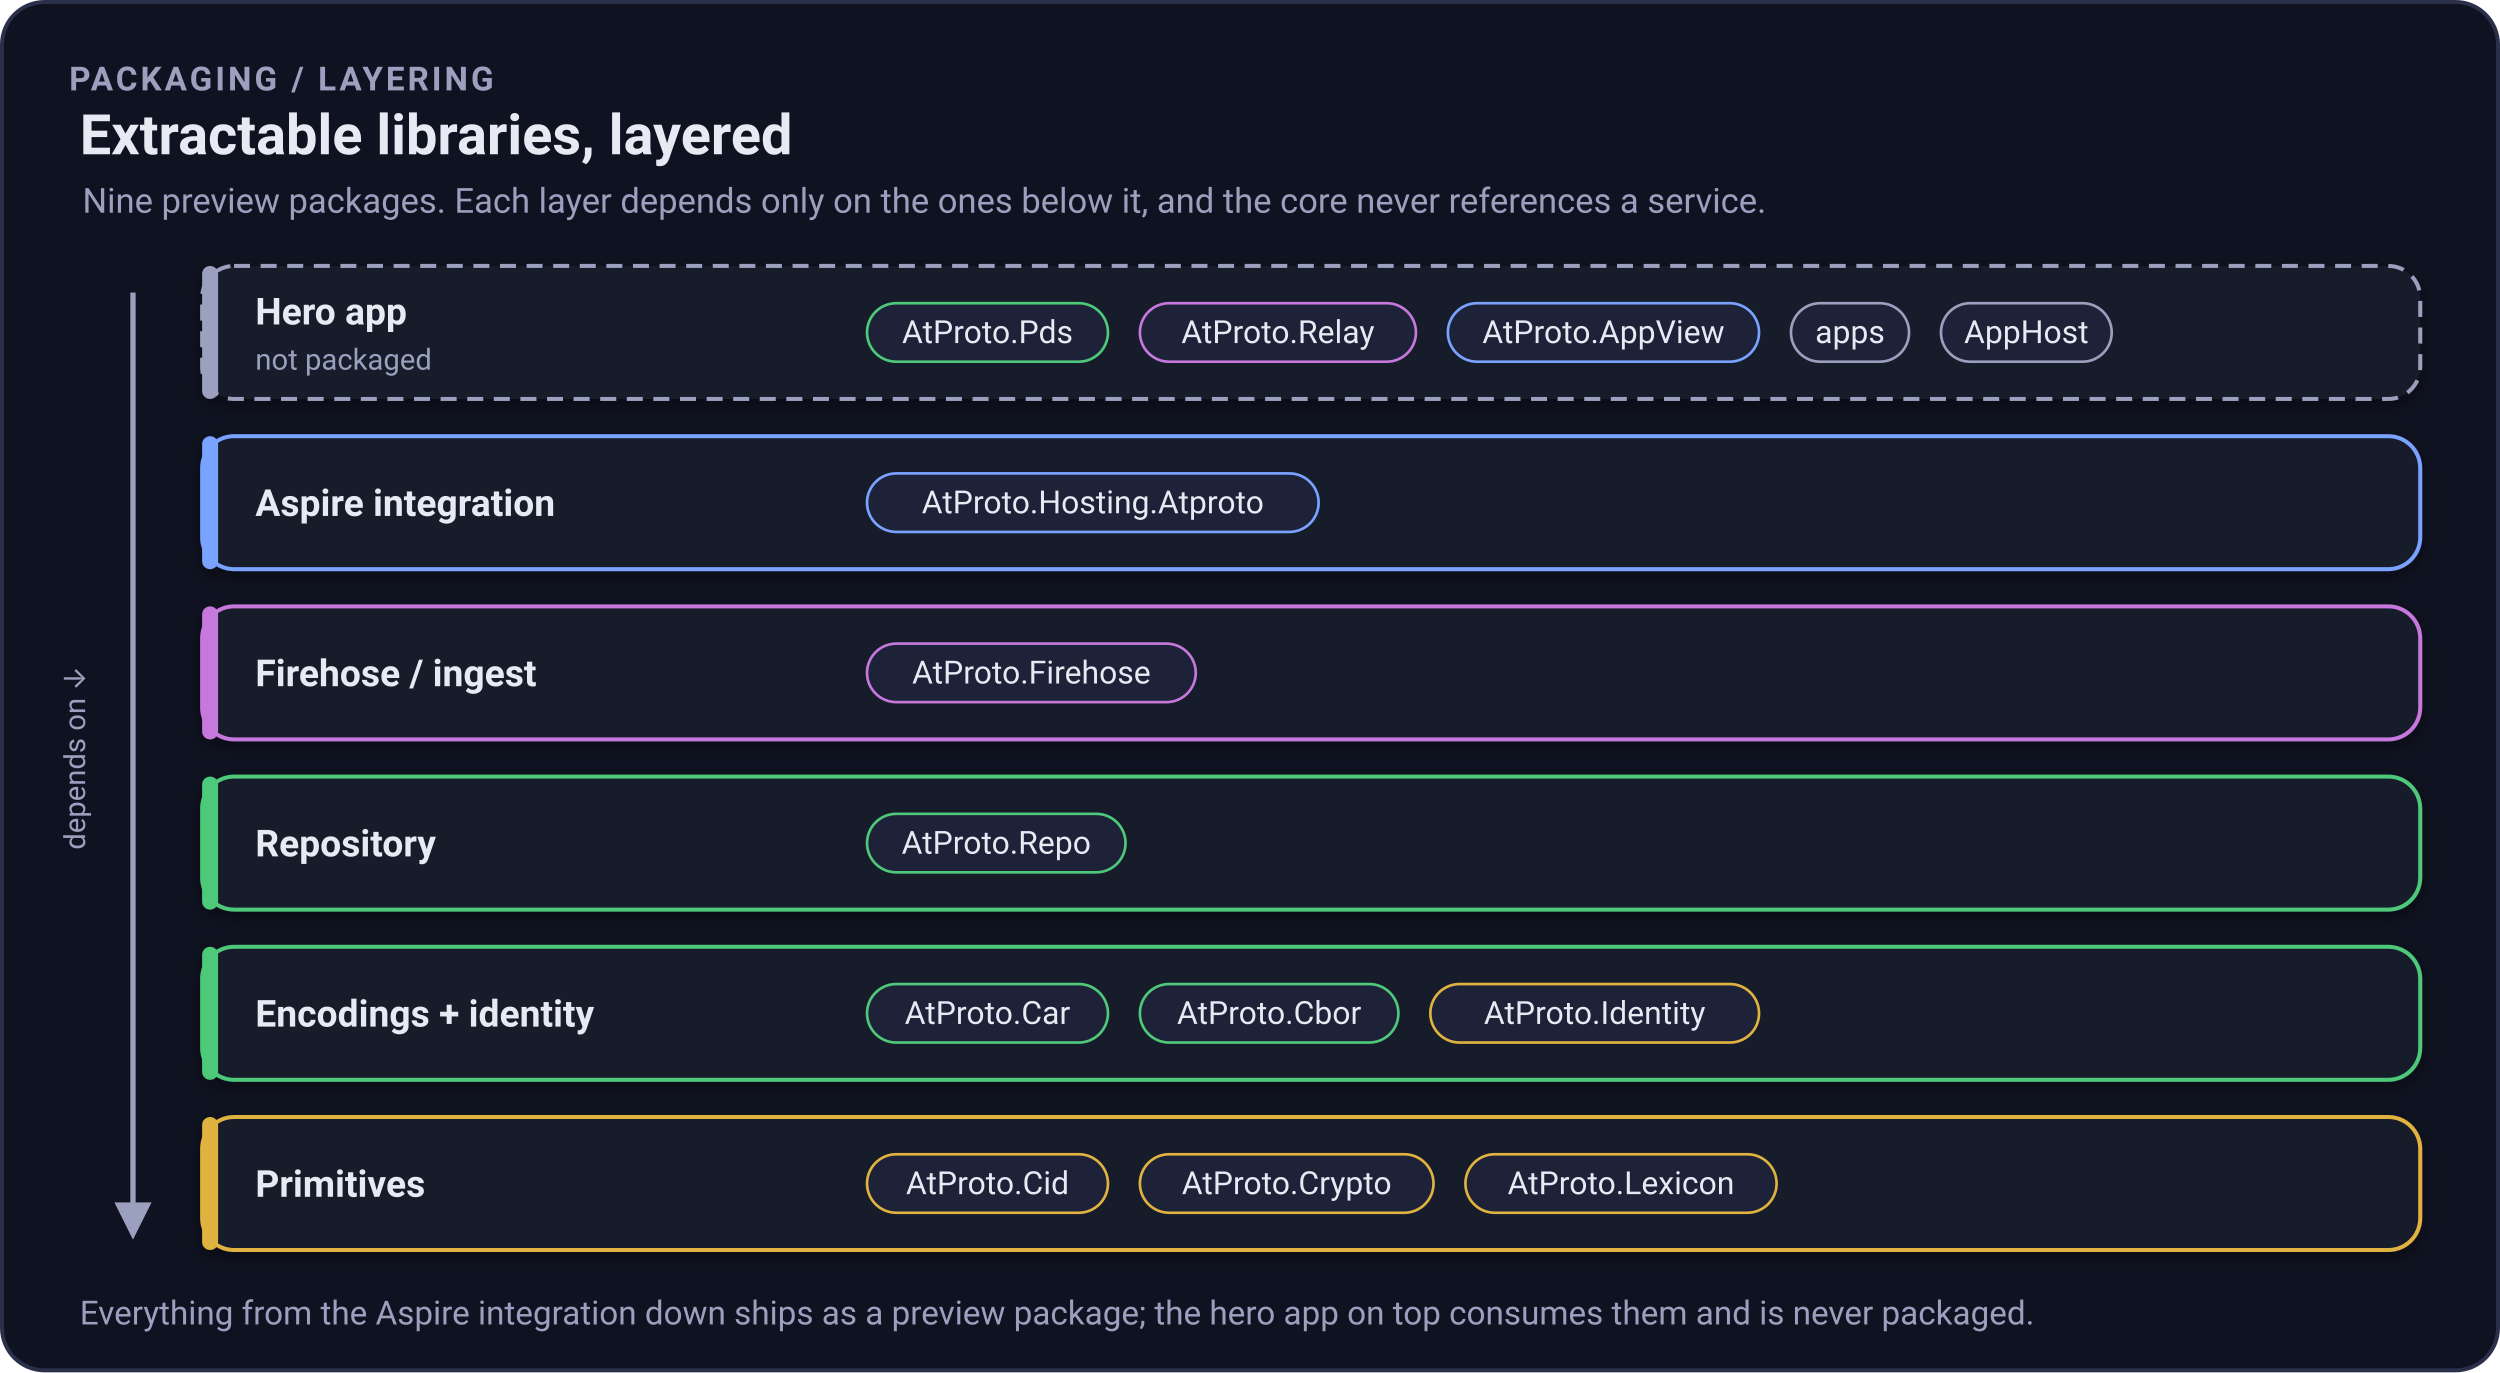
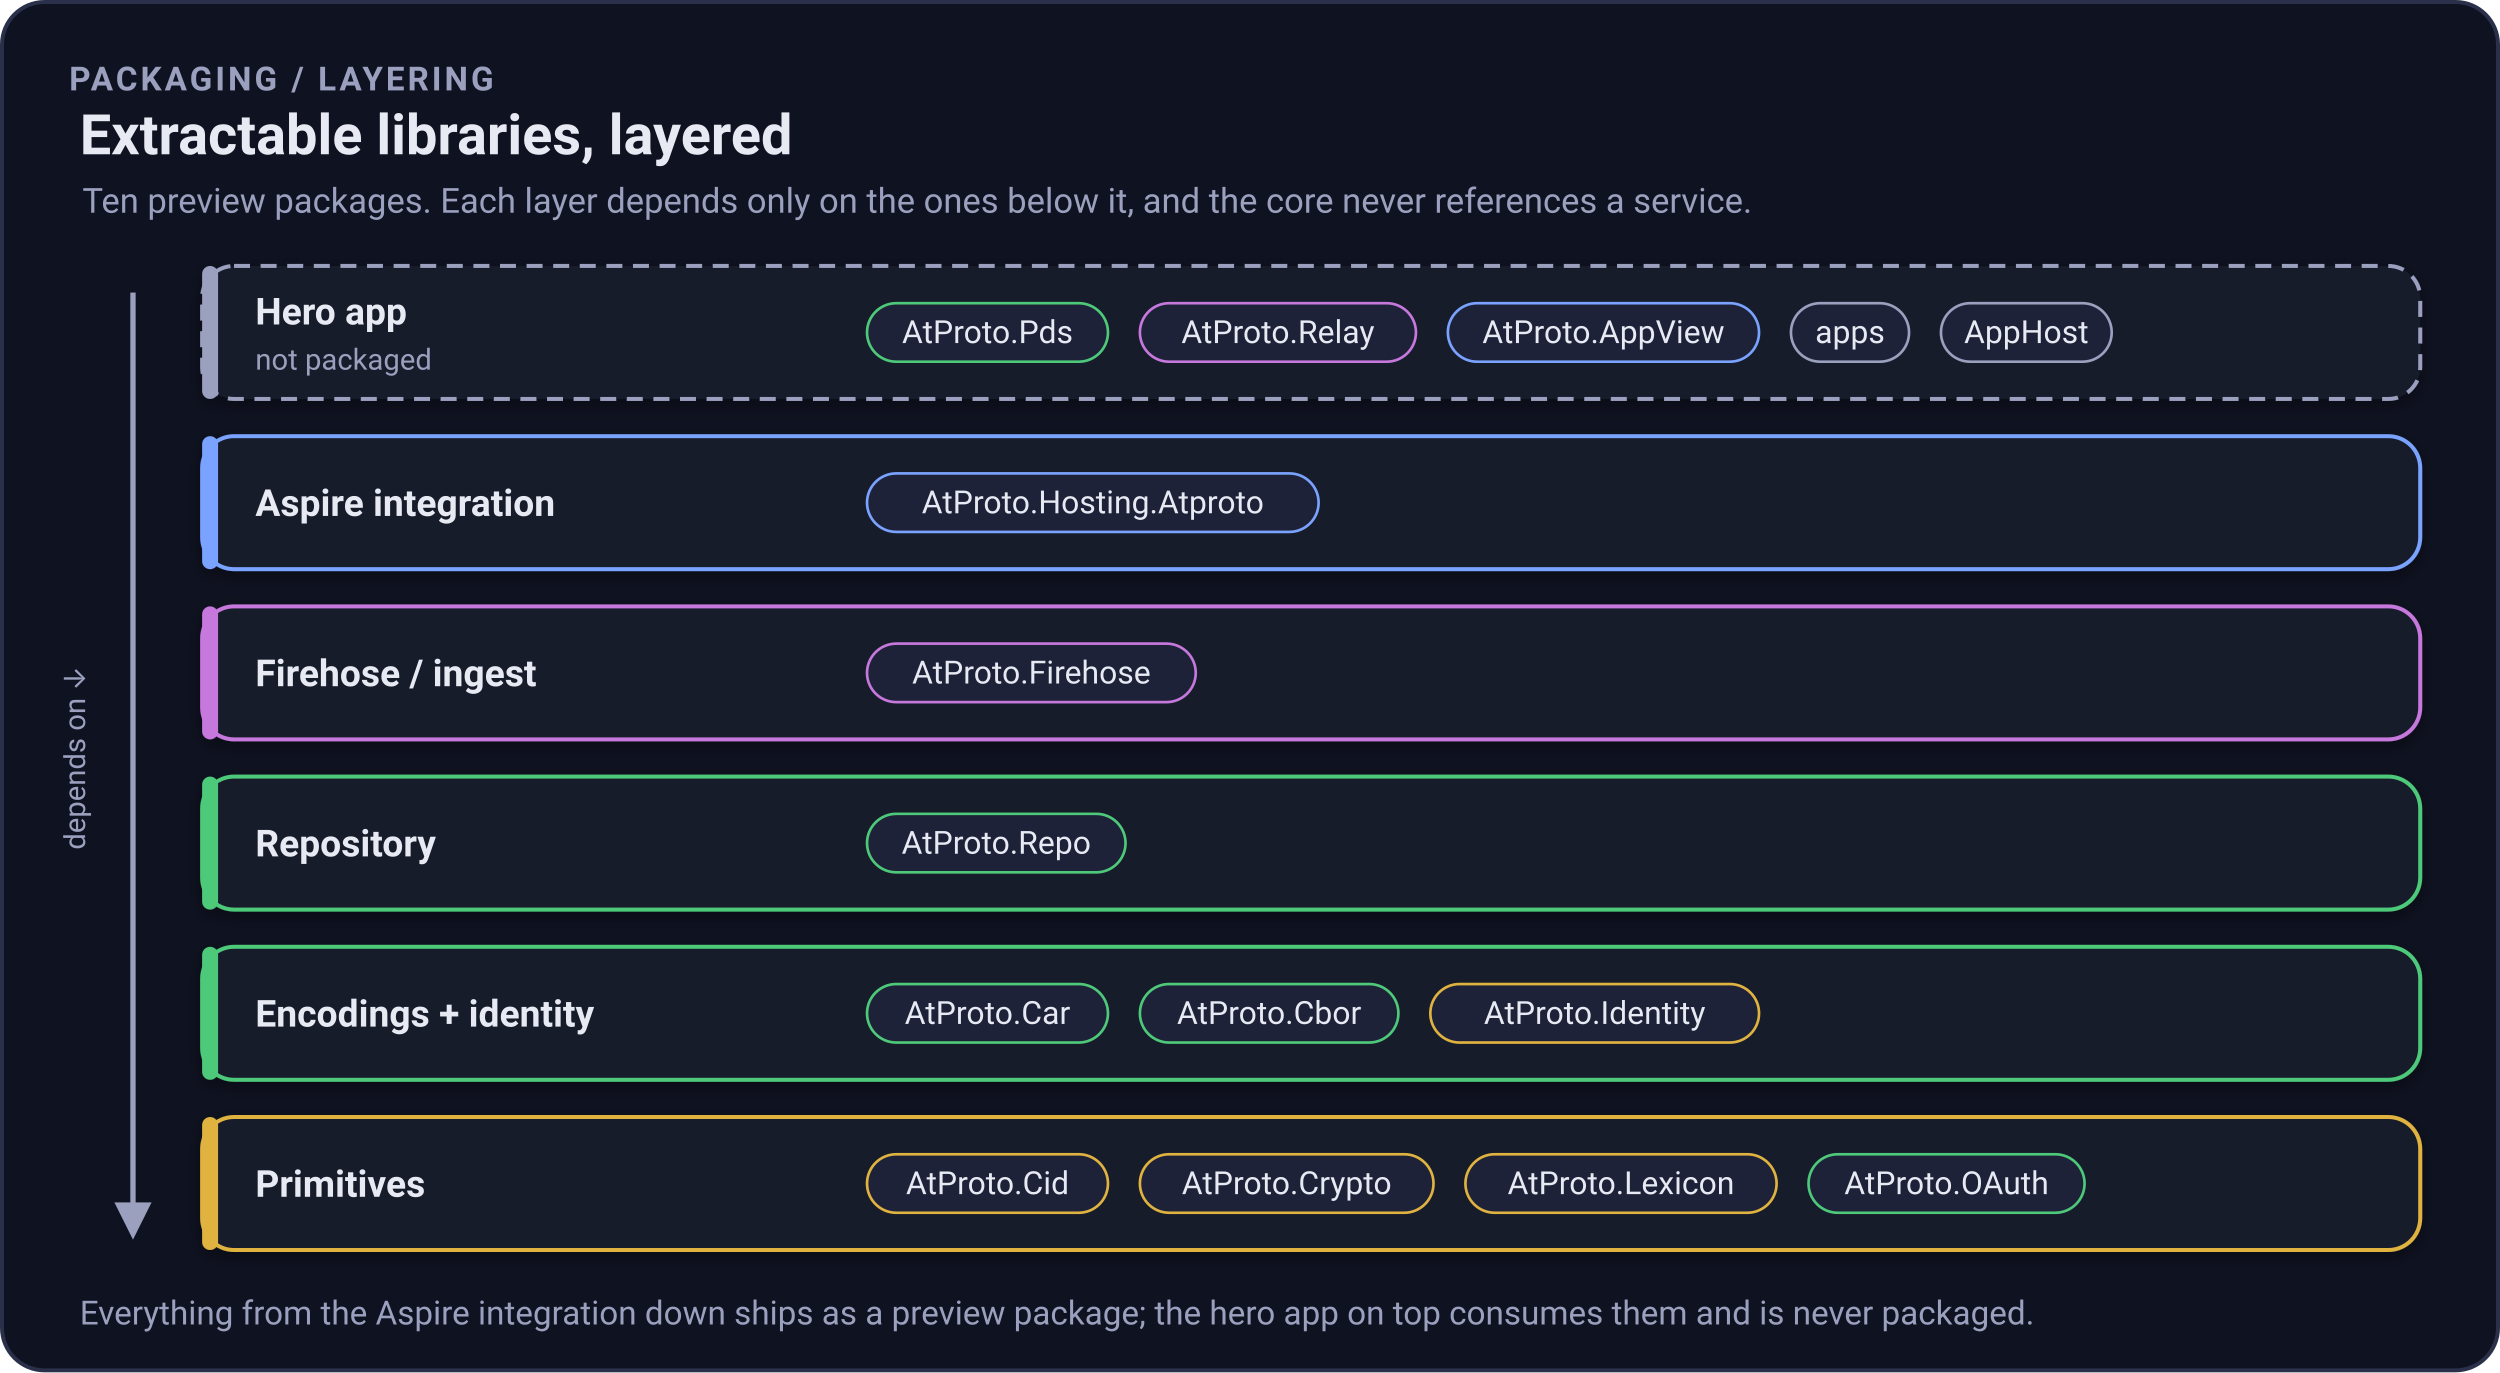
<svg xmlns="http://www.w3.org/2000/svg" width="940" height="516" viewBox="0 0 940 516" font-family="system-ui,-apple-system,Segoe UI,Roboto,sans-serif">
  <defs>
    <marker id="a-line" viewBox="0 0 10 10" refX="8.5" refY="5" markerWidth="7" markerHeight="7" orient="auto">
      <path d="M0 0 L10 5 L0 10 z" fill="#2a2f4a" />
    </marker>
    <marker id="a-muted" viewBox="0 0 10 10" refX="8.5" refY="5" markerWidth="7" markerHeight="7" orient="auto">
      <path d="M0 0 L10 5 L0 10 z" fill="#9aa0bd" />
    </marker>
    <marker id="a-you" viewBox="0 0 10 10" refX="8.5" refY="5" markerWidth="7" markerHeight="7" orient="auto">
      <path d="M0 0 L10 5 L0 10 z" fill="#e0b341" />
    </marker>
    <marker id="a-pds" viewBox="0 0 10 10" refX="8.5" refY="5" markerWidth="7" markerHeight="7" orient="auto">
      <path d="M0 0 L10 5 L0 10 z" fill="#4ec97a" />
    </marker>
    <marker id="a-relay" viewBox="0 0 10 10" refX="8.5" refY="5" markerWidth="7" markerHeight="7" orient="auto">
      <path d="M0 0 L10 5 L0 10 z" fill="#c678dd" />
    </marker>
    <marker id="a-appview" viewBox="0 0 10 10" refX="8.5" refY="5" markerWidth="7" markerHeight="7" orient="auto">
      <path d="M0 0 L10 5 L0 10 z" fill="#7aa2ff" />
    </marker>
    <marker id="a-browser" viewBox="0 0 10 10" refX="8.5" refY="5" markerWidth="7" markerHeight="7" orient="auto">
      <path d="M0 0 L10 5 L0 10 z" fill="#56b6c2" />
    </marker>
    <filter id="sh" x="-30%" y="-30%" width="160%" height="160%">
      <feDropShadow dx="0" dy="2" stdDeviation="3" flood-color="#000" flood-opacity="0.38" />
    </filter>
  </defs>
  <rect x="0.75" y="0.75" width="938.5" height="514.5" rx="16" fill="#0f1220" stroke="#2a2f4a" stroke-width="1.5" />
  <text x="26" y="34" fill="#9aa0bd" font-size="12.5" letter-spacing="0.09em" font-weight="600">PACKAGING / LAYERING</text>
  <text x="30" y="58" fill="#e7e9f3" font-size="21" font-weight="700">Extractable libraries, layered</text>
-   <text x="31" y="80" fill="#9aa0bd" font-size="13">Nine preview packages. Each layer depends only on the ones below it, and the core never references a service.</text>
+   <text x="31" y="80" fill="#9aa0bd" font-size="13">Ten preview packages. Each layer depends only on the ones below it, and the core never references a service.</text>
  <g filter="url(#sh)">
    <rect x="76" y="100" width="834" height="50" rx="12" fill="#171a2b" stroke="#9aa0bd" stroke-width="1.5" stroke-dasharray="6 4" />
    <rect x="76" y="100" width="6" height="50" rx="3" fill="#9aa0bd" />
  </g>
  <text x="96" y="122" fill="#e7e9f3" font-size="14" font-weight="650">Hero app</text>
  <text x="96" y="139" fill="#9aa0bd" font-size="11">not packaged</text>
  <g>
    <rect x="326" y="114" width="90.6" height="22" rx="11" fill="#1e2238" stroke="#4ec97a" />
    <text x="371.3" y="129" fill="#e7e9f3" font-size="12" text-anchor="middle">AtProto.Pds</text>
  </g>
  <g>
    <rect x="428.6" y="114" width="103.8" height="22" rx="11" fill="#1e2238" stroke="#c678dd" />
    <text x="480.5" y="129" fill="#e7e9f3" font-size="12" text-anchor="middle">AtProto.Relay</text>
  </g>
  <g>
    <rect x="544.4" y="114" width="117" height="22" rx="11" fill="#1e2238" stroke="#7aa2ff" />
    <text x="602.9" y="129" fill="#e7e9f3" font-size="12" text-anchor="middle">AtProto.AppView</text>
  </g>
  <g>
    <rect x="673.4" y="114" width="44.4" height="22" rx="11" fill="#1e2238" stroke="#9aa0bd" />
    <text x="695.6" y="129" fill="#e7e9f3" font-size="12" text-anchor="middle">apps</text>
  </g>
  <g>
    <rect x="729.8" y="114" width="64.2" height="22" rx="11" fill="#1e2238" stroke="#9aa0bd" />
    <text x="761.9" y="129" fill="#e7e9f3" font-size="12" text-anchor="middle">AppHost</text>
  </g>
  <g filter="url(#sh)">
    <rect x="76" y="164" width="834" height="50" rx="12" fill="#171a2b" stroke="#7aa2ff" stroke-width="1.5" />
    <rect x="76" y="164" width="6" height="50" rx="3" fill="#7aa2ff" />
  </g>
  <text x="96" y="194" fill="#e7e9f3" font-size="14" font-weight="650">Aspire integration</text>
  <g>
    <rect x="326" y="178" width="169.8" height="22" rx="11" fill="#1e2238" stroke="#7aa2ff" />
    <text x="410.9" y="193" fill="#e7e9f3" font-size="12" text-anchor="middle">AtProto.Hosting.Atproto</text>
  </g>
  <g filter="url(#sh)">
    <rect x="76" y="228" width="834" height="50" rx="12" fill="#171a2b" stroke="#c678dd" stroke-width="1.5" />
    <rect x="76" y="228" width="6" height="50" rx="3" fill="#c678dd" />
  </g>
  <text x="96" y="258" fill="#e7e9f3" font-size="14" font-weight="650">Firehose / ingest</text>
  <g>
    <rect x="326" y="242" width="123.6" height="22" rx="11" fill="#1e2238" stroke="#c678dd" />
    <text x="387.8" y="257" fill="#e7e9f3" font-size="12" text-anchor="middle">AtProto.Firehose</text>
  </g>
  <g filter="url(#sh)">
    <rect x="76" y="292" width="834" height="50" rx="12" fill="#171a2b" stroke="#4ec97a" stroke-width="1.5" />
    <rect x="76" y="292" width="6" height="50" rx="3" fill="#4ec97a" />
  </g>
  <text x="96" y="322" fill="#e7e9f3" font-size="14" font-weight="650">Repository</text>
  <g>
    <rect x="326" y="306" width="97.2" height="22" rx="11" fill="#1e2238" stroke="#4ec97a" />
    <text x="374.6" y="321" fill="#e7e9f3" font-size="12" text-anchor="middle">AtProto.Repo</text>
  </g>
  <g filter="url(#sh)">
    <rect x="76" y="356" width="834" height="50" rx="12" fill="#171a2b" stroke="#4ec97a" stroke-width="1.5" />
    <rect x="76" y="356" width="6" height="50" rx="3" fill="#4ec97a" />
  </g>
  <text x="96" y="386" fill="#e7e9f3" font-size="14" font-weight="650">Encodings + identity</text>
  <g>
    <rect x="326" y="370" width="90.6" height="22" rx="11" fill="#1e2238" stroke="#4ec97a" />
    <text x="371.3" y="385" fill="#e7e9f3" font-size="12" text-anchor="middle">AtProto.Car</text>
  </g>
  <g>
    <rect x="428.6" y="370" width="97.2" height="22" rx="11" fill="#1e2238" stroke="#4ec97a" />
    <text x="477.2" y="385" fill="#e7e9f3" font-size="12" text-anchor="middle">AtProto.Cbor</text>
  </g>
  <g>
    <rect x="537.8" y="370" width="123.6" height="22" rx="11" fill="#1e2238" stroke="#e0b341" />
    <text x="599.6" y="385" fill="#e7e9f3" font-size="12" text-anchor="middle">AtProto.Identity</text>
  </g>
  <g filter="url(#sh)">
    <rect x="76" y="420" width="834" height="50" rx="12" fill="#171a2b" stroke="#e0b341" stroke-width="1.5" />
    <rect x="76" y="420" width="6" height="50" rx="3" fill="#e0b341" />
  </g>
  <text x="96" y="450" fill="#e7e9f3" font-size="14" font-weight="650">Primitives</text>
  <g>
    <rect x="326" y="434" width="90.6" height="22" rx="11" fill="#1e2238" stroke="#e0b341" />
    <text x="371.3" y="449" fill="#e7e9f3" font-size="12" text-anchor="middle">AtProto.Cid</text>
  </g>
  <g>
    <rect x="428.6" y="434" width="110.4" height="22" rx="11" fill="#1e2238" stroke="#e0b341" />
    <text x="483.8" y="449" fill="#e7e9f3" font-size="12" text-anchor="middle">AtProto.Crypto</text>
  </g>
  <g>
    <rect x="551" y="434" width="117" height="22" rx="11" fill="#1e2238" stroke="#e0b341" />
    <text x="609.5" y="449" fill="#e7e9f3" font-size="12" text-anchor="middle">AtProto.Lexicon</text>
  </g>
+   <g>
+     <rect x="680" y="434" width="103.8" height="22" rx="11" fill="#1e2238" stroke="#4ec97a" />
+     <text x="731.9" y="449" fill="#e7e9f3" font-size="12" text-anchor="middle">AtProto.OAuth</text>
+   </g>
  <path d="M50 110 L50 464" fill="none" stroke="#9aa0bd" stroke-width="2" marker-end="url(#a-muted)" />
  <text transform="rotate(-90 32 285)" x="32" y="285" text-anchor="middle" fill="#9aa0bd" font-size="11">depends on ↓</text>
  <text x="30" y="498" fill="#9aa0bd" font-size="12.5">Everything from the Aspire integration down ships as a preview package; the hero app on top consumes them and is never packaged.</text>
</svg>
